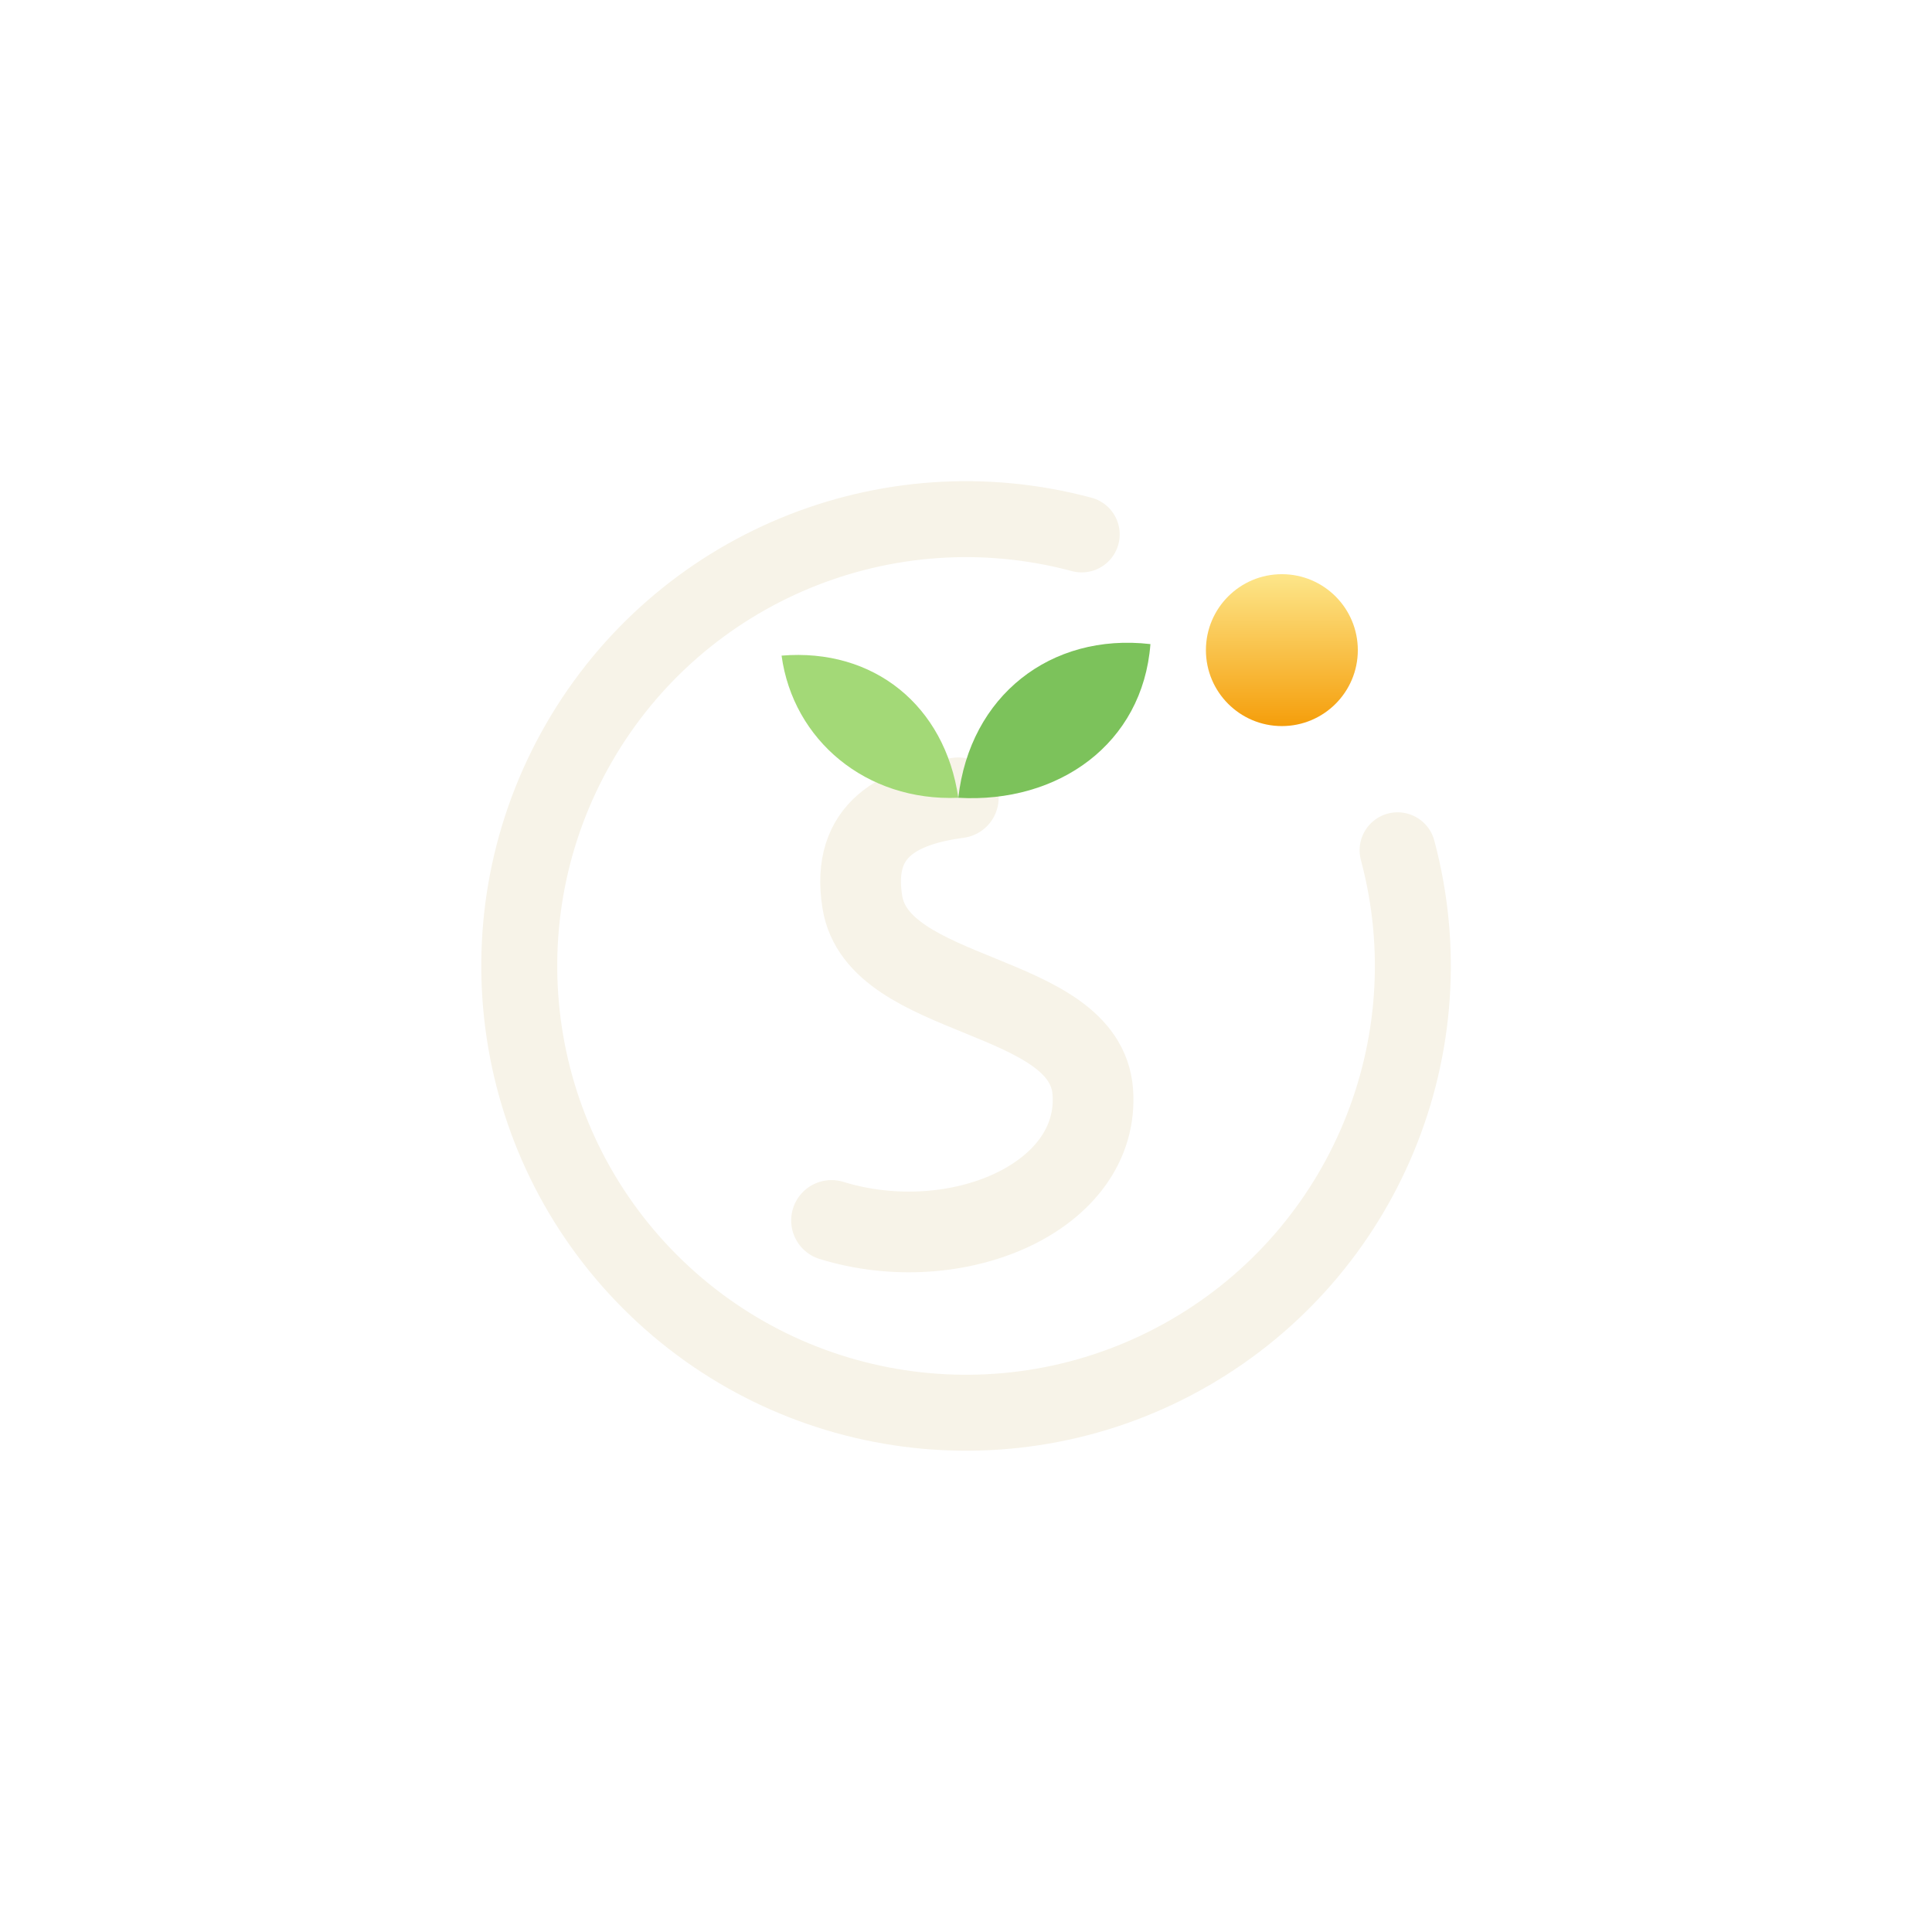
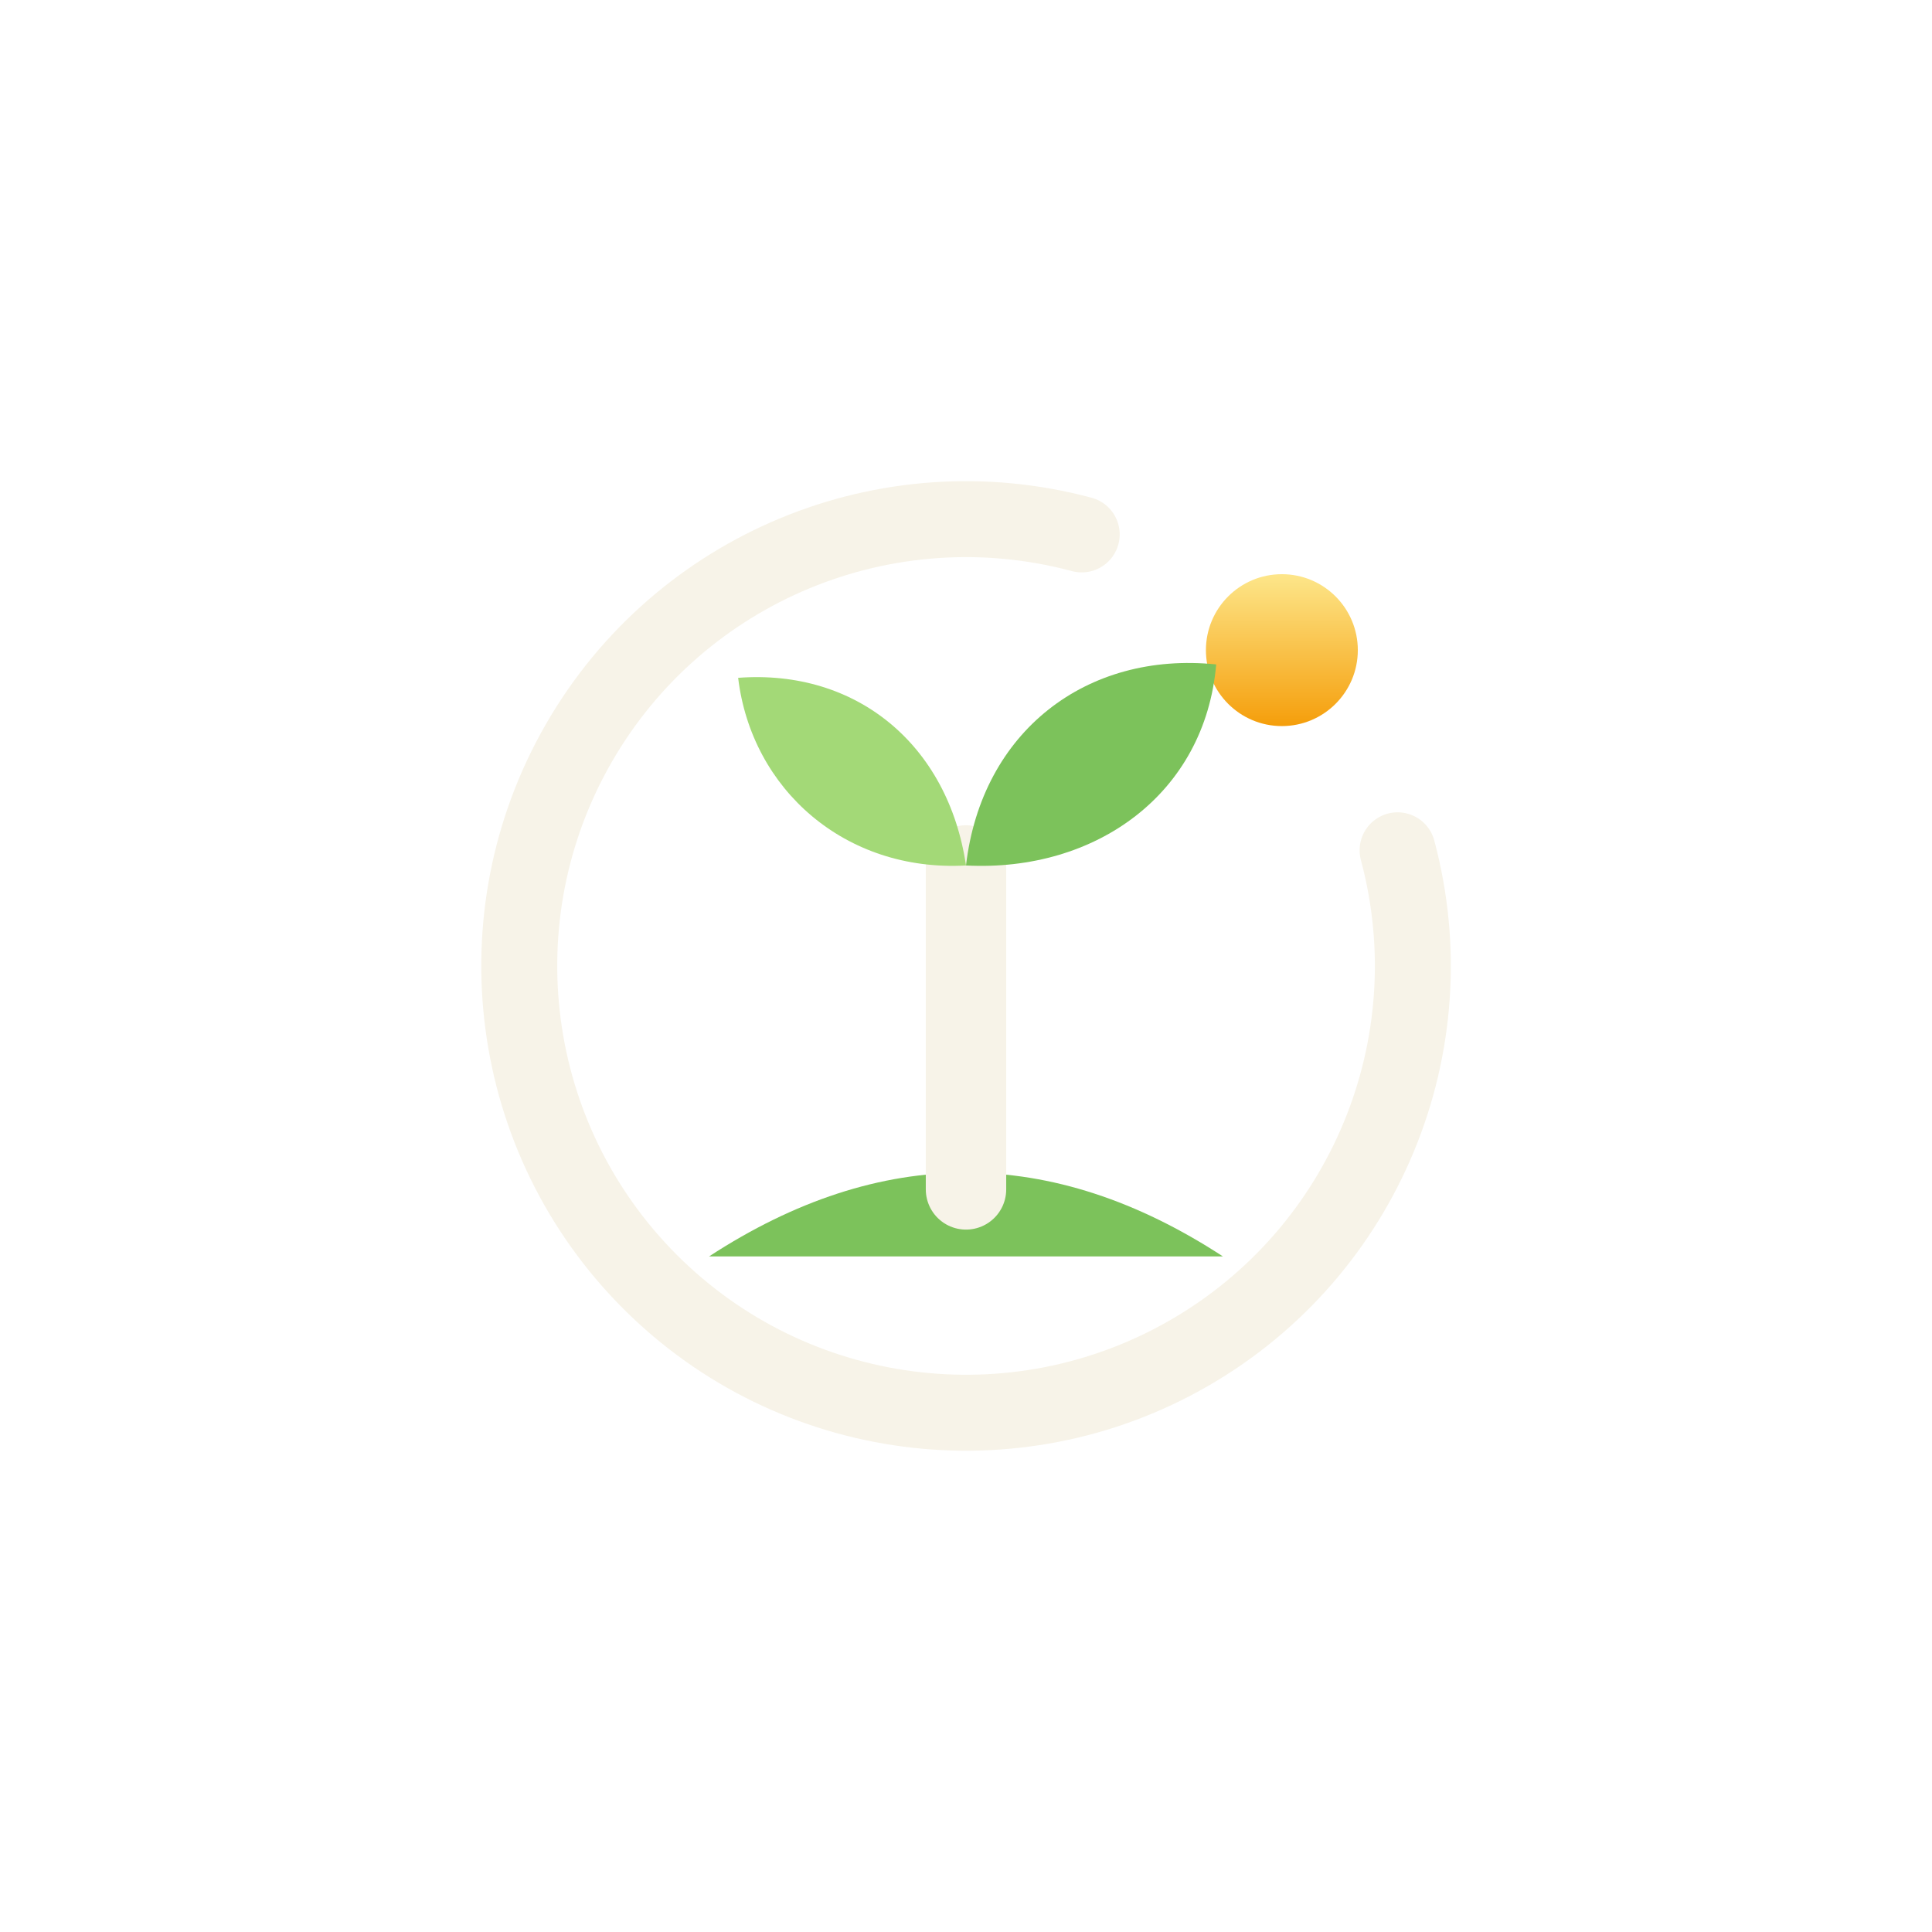
<svg xmlns="http://www.w3.org/2000/svg" width="1024" height="1024" viewBox="0 0 64 64">
  <defs>
    <linearGradient id="sun" x1="0" y1="0" x2="0" y2="1">
      <stop offset="0" stop-color="#FDE68A" />
      <stop offset="1" stop-color="#F59E0B" />
    </linearGradient>
  </defs>
  <g transform="translate(32 32) scale(0.74) translate(-32 -32) translate(0 -1)">
    <path d="M51.32 27.82 A20 20 0 1 1 37.18 13.68" fill="none" stroke="#F7F3E8" stroke-width="3.4" stroke-linecap="round" />
    <circle cx="46.14" cy="18.86" r="3.4" fill="url(#sun)" />
-     <g transform="translate(32 34.5) scale(0.86) translate(-32 -34.5)">
-       <path d="M25 46 C31.5 48 39 44.8 38.6 39.3 C38.2 34 27.4 34.6 26.6 29.4 C26 25.6 28.6 24.4 31.6 24" fill="none" stroke="#F7F3E8" stroke-width="4.2" stroke-linecap="round" />
-       <path d="M31.6 24 C26.8 24.2 23.0 21 22.4 16.6 C27.2 16.2 30.9 19.2 31.6 24 Z" fill="#A3D977" />
-       <path d="M31.6 24 C32.2 18.7 36.4 15.4 41.6 16 C41.2 21.2 36.8 24.3 31.6 24 Z" fill="#7CC25B" />
-     </g>
+     <path d="M20.5 46 Q32 38.5 43.5 46 Z" fill="#7CC25B" />
+     <path d="M32 43 L32 28.5" stroke="#F7F3E8" stroke-width="3.6" stroke-linecap="round" />
+     <path d="M32 28.5 C26.6 28.8 22.4 25.1 21.8 20.1 C27.1 19.7 31.2 23.1 32 28.5 Z" fill="#A3D977" />
+     <path d="M32 28.5 C32.7 22.5 37.4 18.9 43.2 19.5 C42.7 25.3 37.8 28.8 32 28.5 Z" fill="#7CC25B" />
  </g>
</svg>
